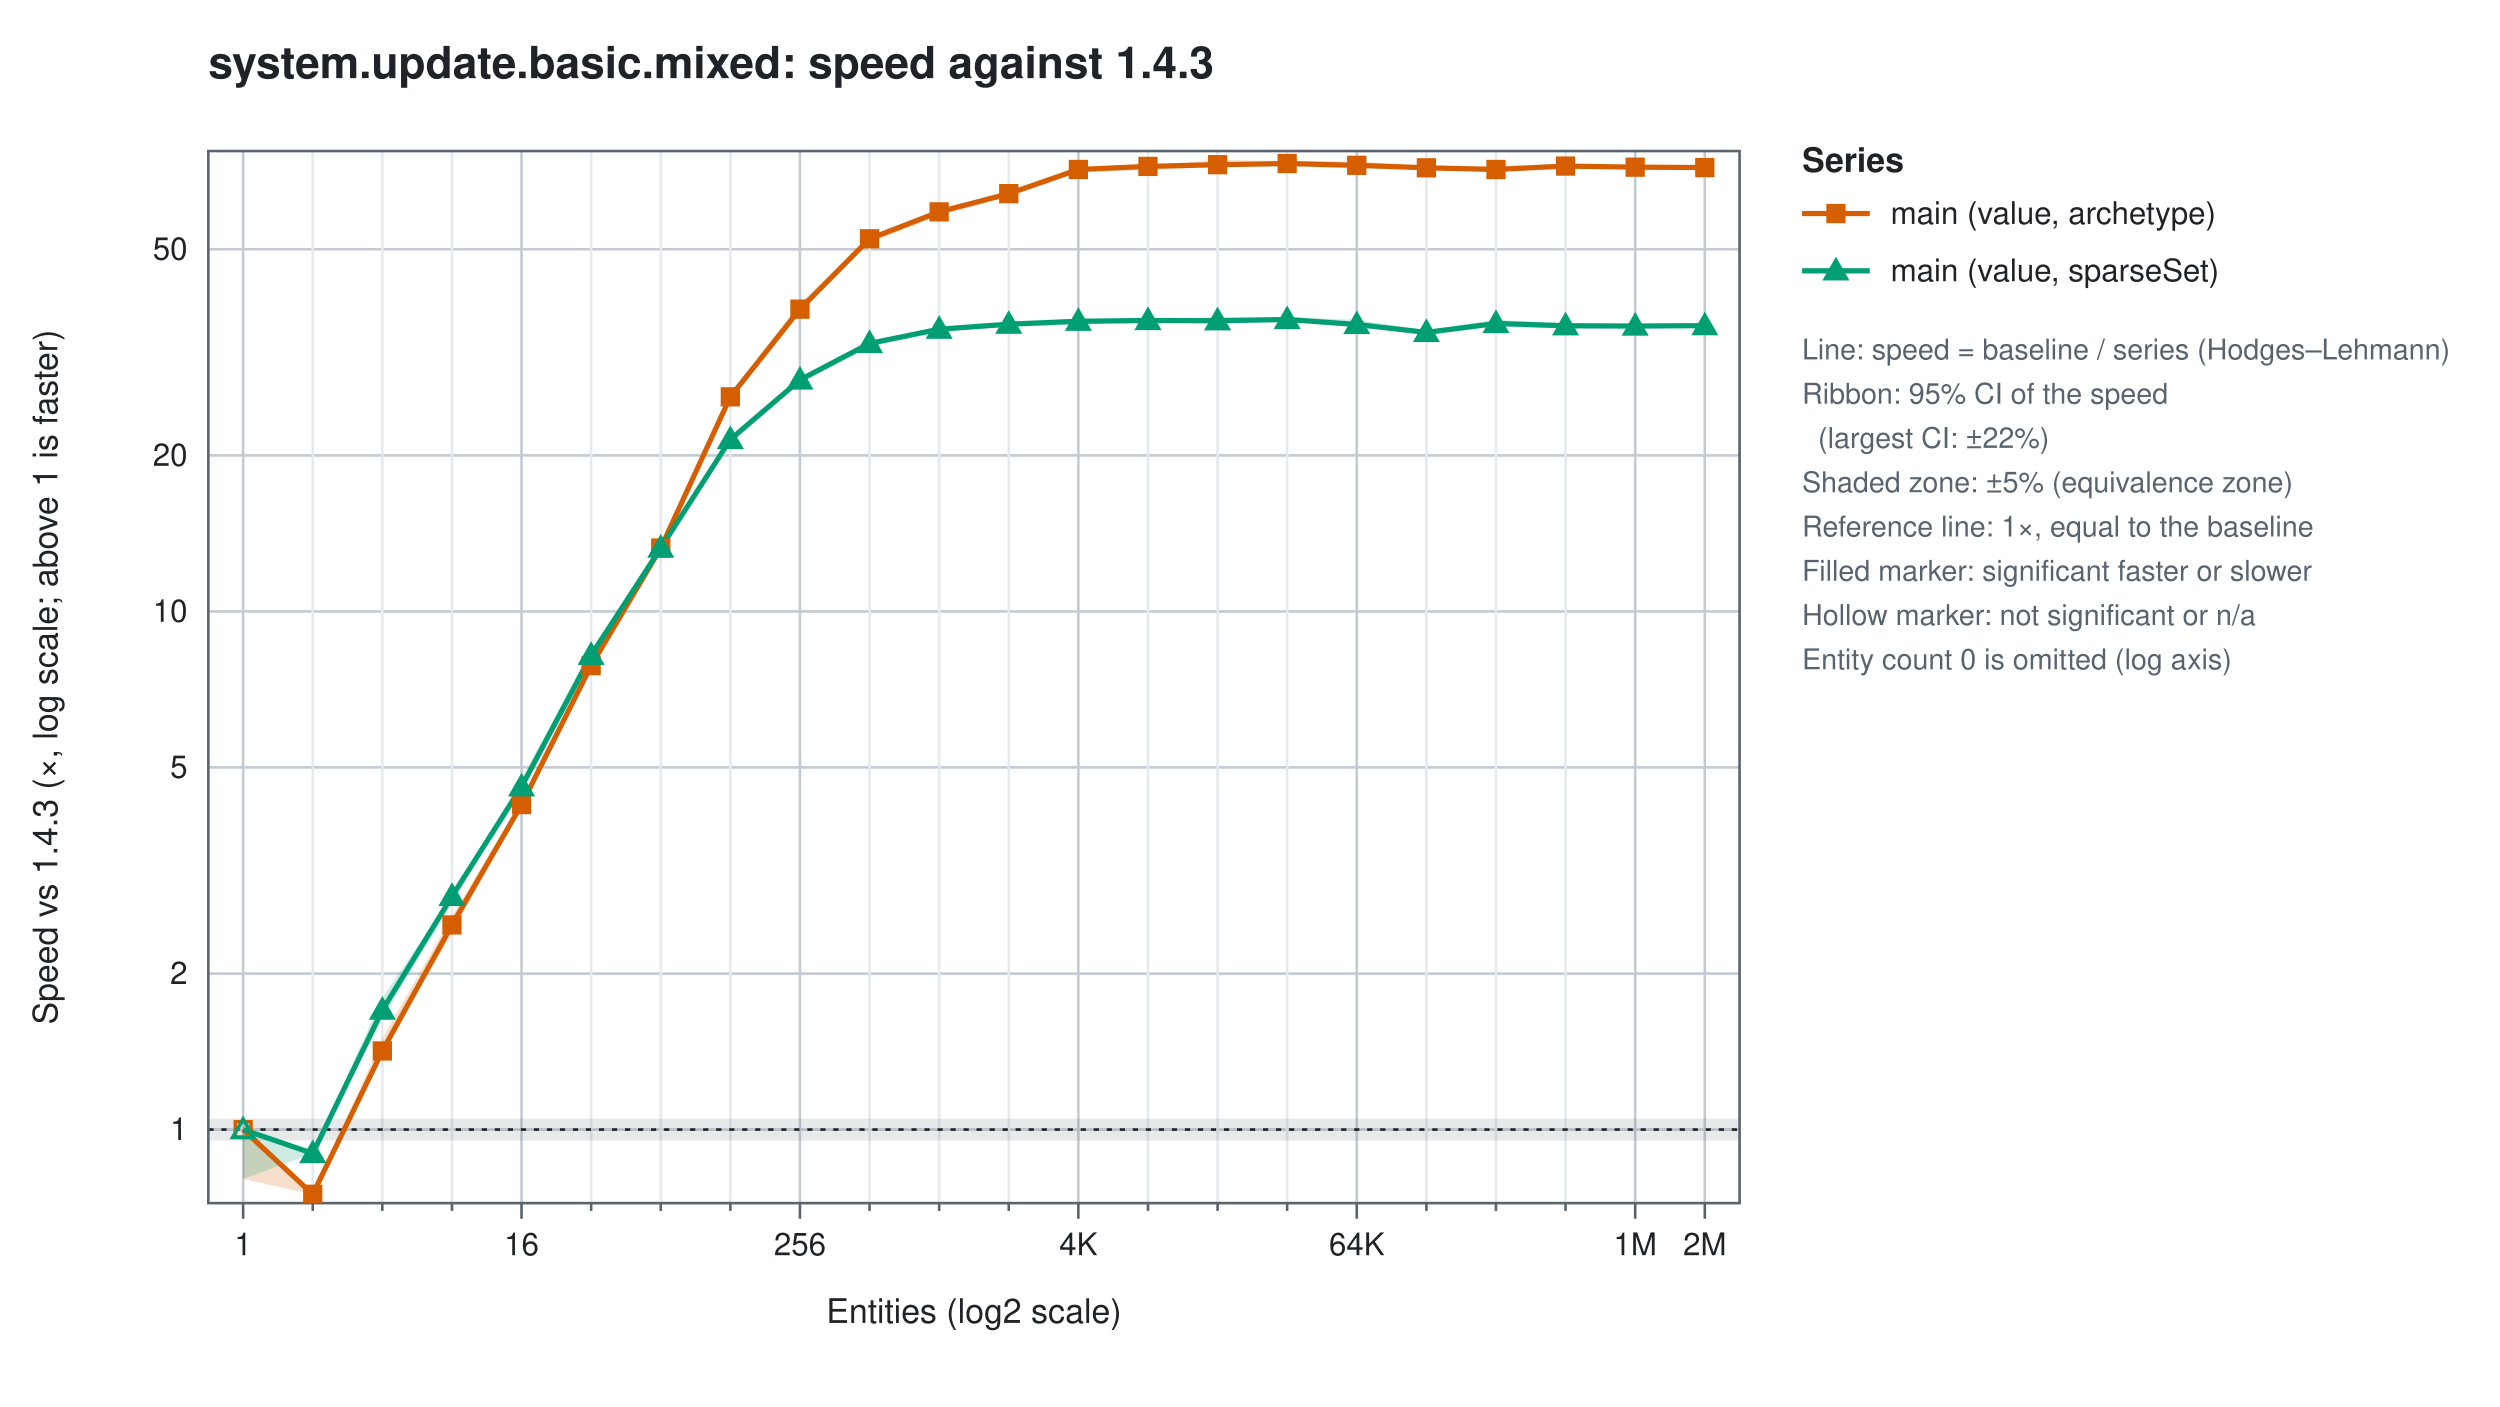
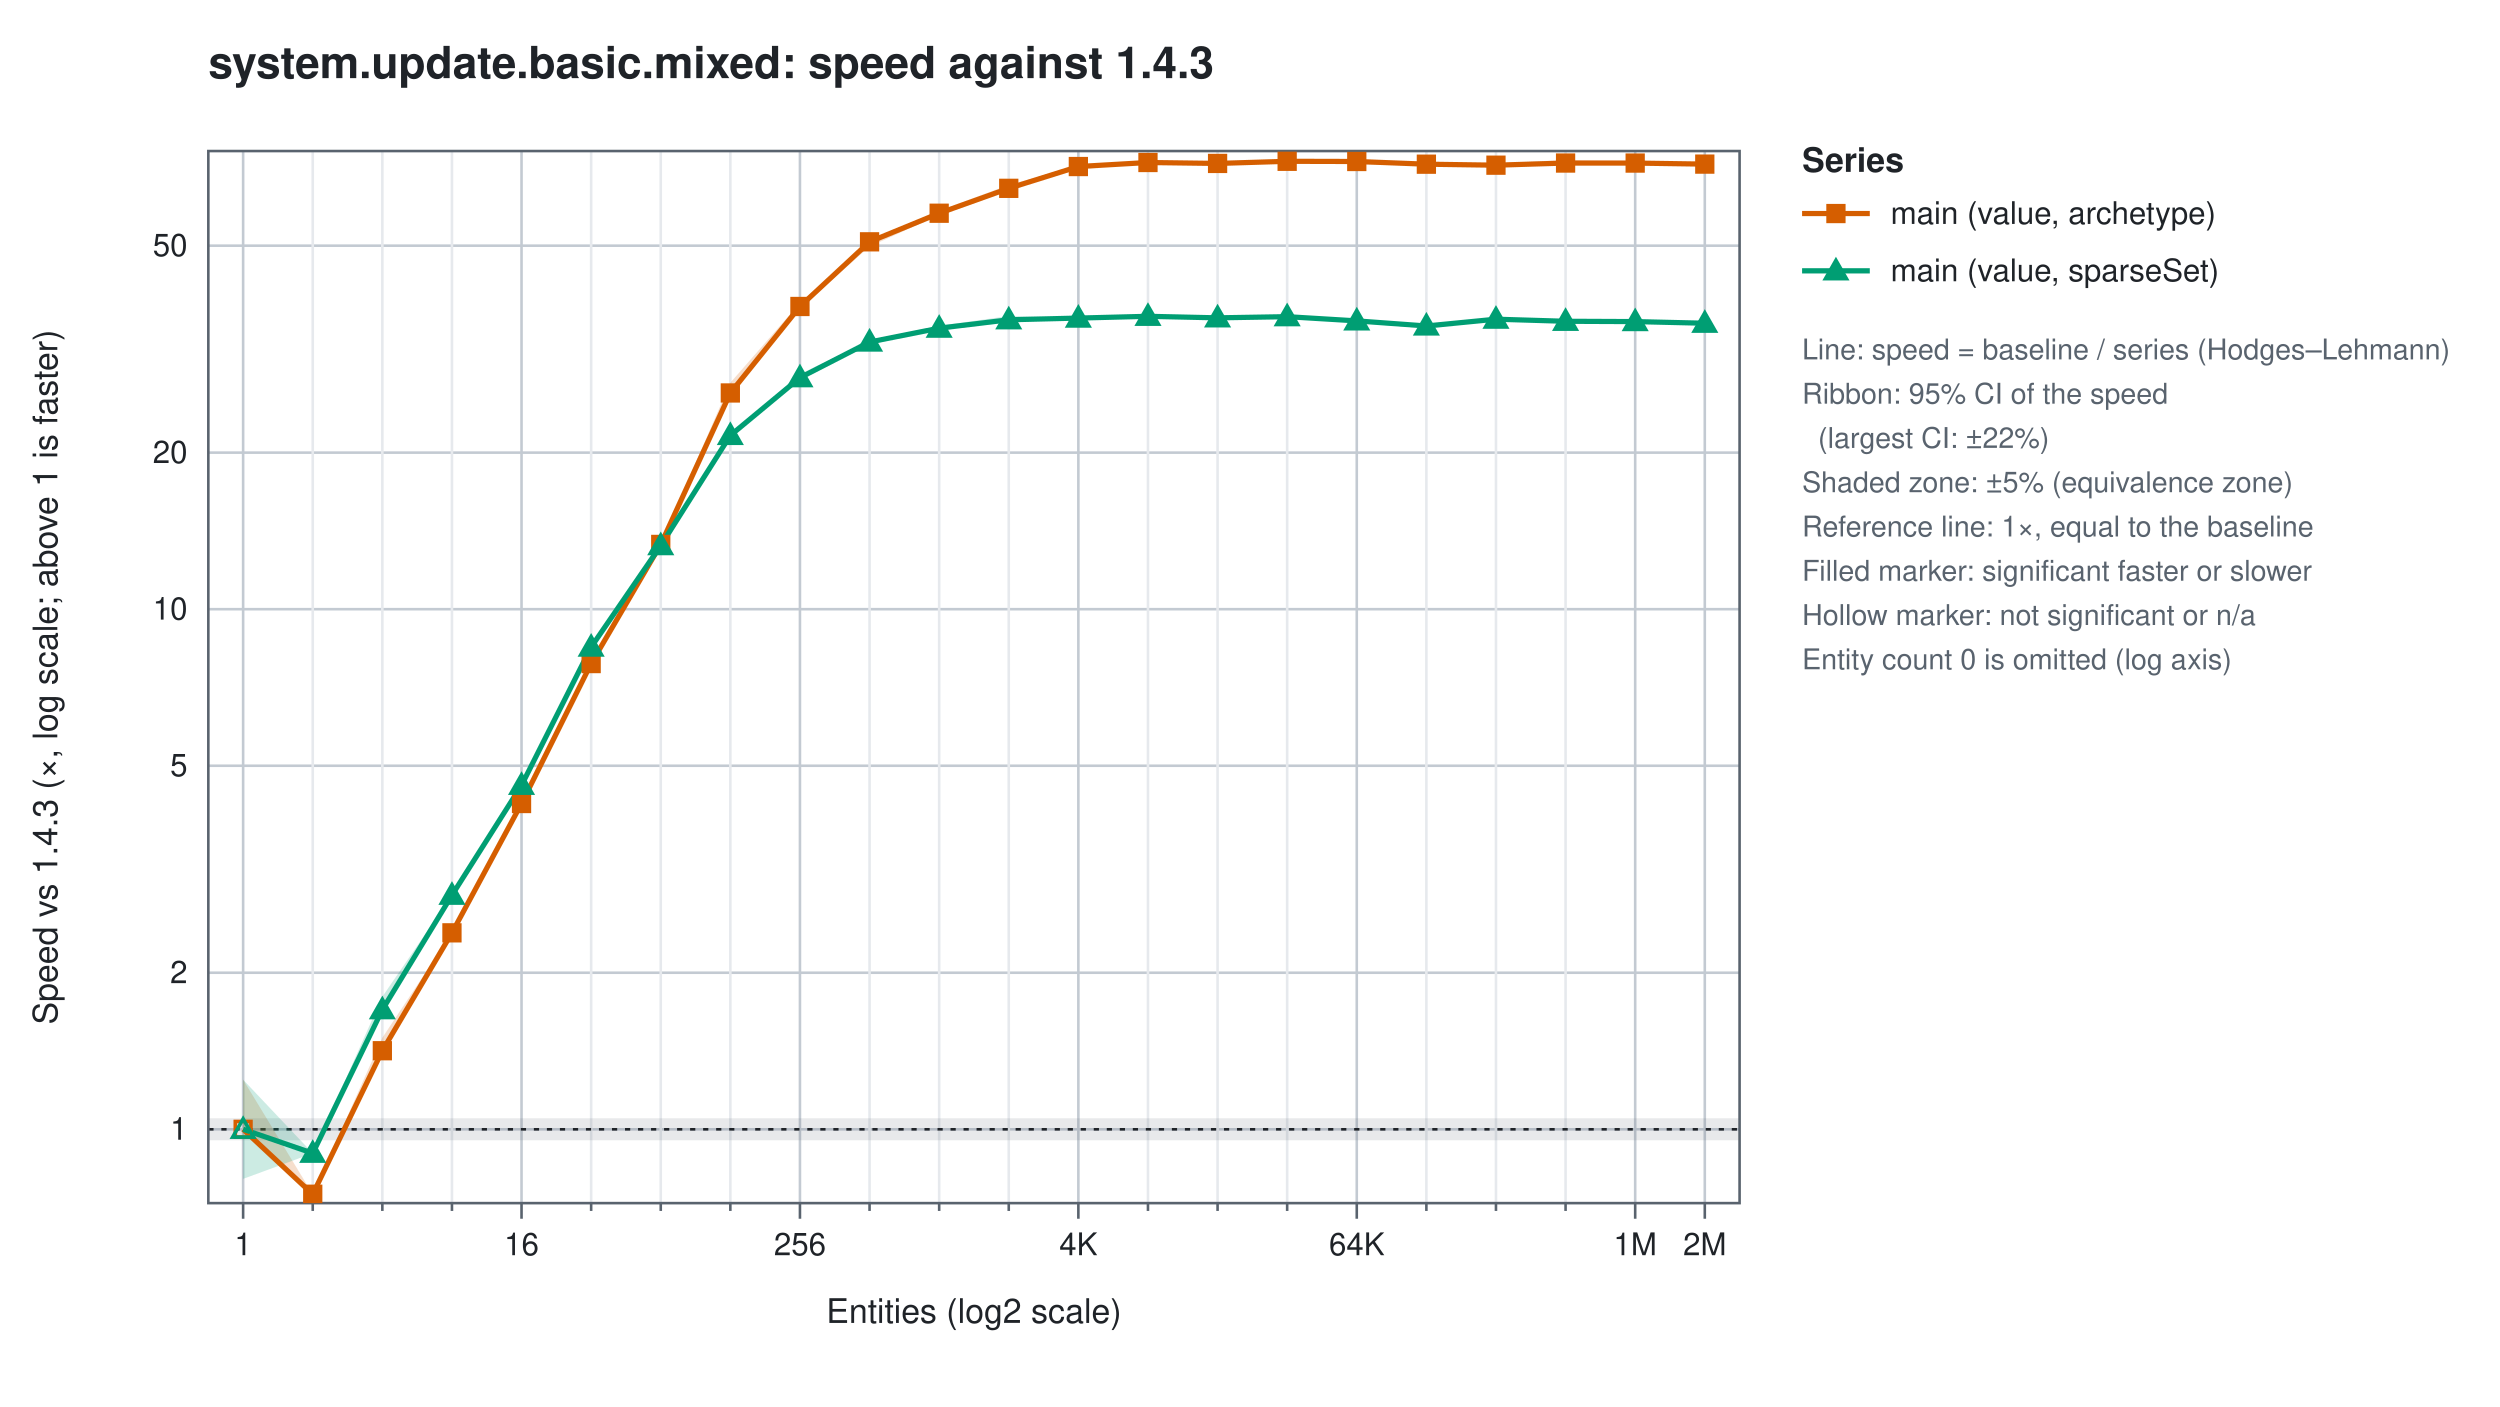
<svg xmlns="http://www.w3.org/2000/svg" viewBox="0 0 960 540" width="960" height="540" role="img" aria-label="system.update.basic.mixed: speed against 1.4.3">
  <style>
text{font-family:-apple-system,BlinkMacSystemFont,'Segoe UI',Helvetica,Arial,sans-serif;fill:#1f2328}
.title{font-size:17px;font-weight:600}.axis-title{font-size:13px}.tick{font-size:12px}.legend{font-size:12px}.legend-title{font-size:13px;font-weight:600}.note{font-size:11px;fill:#59636e}
.grid{stroke:#c3cad2;stroke-width:1}.minor{stroke:#e6e9ed;stroke-width:1}.axis{stroke:#59636e;stroke-width:1}.frame{fill:none;stroke:#59636e;stroke-width:1}
.line{fill:none;stroke:currentColor;stroke-width:2;stroke-linejoin:round}.baseline{stroke-dasharray:7 4}
.band{fill:currentColor;fill-opacity:.16;stroke:currentColor;stroke-opacity:.4;stroke-width:1;stroke-linejoin:round}.ribbon{fill:currentColor;fill-opacity:.2;stroke:none}.errbar{fill:none;stroke:currentColor;stroke-width:2.4;stroke-linecap:butt}
.zone{fill:#59636e;fill-opacity:.14;stroke:none}.ref{stroke:#1f2328;stroke-width:1;stroke-dasharray:2 3}
.marker{fill:currentColor;stroke:currentColor;stroke-width:1.4}.marker.hollow{fill:none}
.c0{color:#0072B2}
.c1{color:#D55E00}
.c2{color:#009E73}
.c3{color:#CC79A7}
.c4{color:#E69F00}
.c5{color:#56B4E9}
.c6{color:#6E6E6E}
.errbar.e0{color:#003959}
.errbar.e1{color:#6B2F00}
.errbar.e2{color:#004F3A}
.errbar.e3{color:#663D54}
.errbar.e4{color:#735000}
.errbar.e5{color:#2B5A75}
.errbar.e6{color:#373737}
@media (prefers-color-scheme: dark){
text{fill:#e6edf3}.note{fill:#9198a1}
.grid{stroke:#4a525c}.minor{stroke:#2d333b}.axis,.frame{stroke:#9198a1}.zone{fill:#9198a1}.ref{stroke:#e6edf3}
.c0{color:#5AB4F0}
.c1{color:#F28C42}
.c2{color:#2FD0A0}
.c3{color:#E69BC4}
.c4{color:#F2B83A}
.c5{color:#8FD0F5}
.c6{color:#B4B4B4}
.errbar.e0{color:#A4D6F7}
.errbar.e1{color:#F8C097}
.errbar.e2{color:#8DE5CB}
.errbar.e3{color:#F1C8DF}
.errbar.e4{color:#F8D893}
.errbar.e5{color:#C1E5FA}
.errbar.e6{color:#D6D6D6}
}
</style>
  <clipPath id="plot-area">
    <rect x="80" y="58" width="588" height="404" />
  </clipPath>
  <text class="title" x="80" y="30">system.update.basic.mixed: speed against 1.4.3</text>
-   <line class="grid" x1="80" x2="668" y1="433.75" y2="433.75" />
-   <text class="tick" text-anchor="end" x="72" y="437.75">1</text>
-   <line class="grid" x1="80" x2="668" y1="373.86" y2="373.86" />
-   <text class="tick" text-anchor="end" x="72" y="377.86">2</text>
-   <line class="grid" x1="80" x2="668" y1="294.68" y2="294.68" />
-   <text class="tick" text-anchor="end" x="72" y="298.68">5</text>
-   <line class="grid" x1="80" x2="668" y1="234.78" y2="234.78" />
-   <text class="tick" text-anchor="end" x="72" y="238.78">10</text>
-   <line class="grid" x1="80" x2="668" y1="174.89" y2="174.89" />
-   <text class="tick" text-anchor="end" x="72" y="178.89">20</text>
-   <line class="grid" x1="80" x2="668" y1="95.71" y2="95.71" />
-   <text class="tick" text-anchor="end" x="72" y="99.71">50</text>
+   <line class="grid" x1="80" x2="668" y1="433.65" y2="433.65" />
+   <text class="tick" text-anchor="end" x="72" y="437.65">1</text>
+   <line class="grid" x1="80" x2="668" y1="373.53" y2="373.53" />
+   <text class="tick" text-anchor="end" x="72" y="377.53">2</text>
+   <line class="grid" x1="80" x2="668" y1="294.05" y2="294.05" />
+   <text class="tick" text-anchor="end" x="72" y="298.05">5</text>
+   <line class="grid" x1="80" x2="668" y1="233.93" y2="233.93" />
+   <text class="tick" text-anchor="end" x="72" y="237.93">10</text>
+   <line class="grid" x1="80" x2="668" y1="173.81" y2="173.81" />
+   <text class="tick" text-anchor="end" x="72" y="177.81">20</text>
+   <line class="grid" x1="80" x2="668" y1="94.34" y2="94.34" />
+   <text class="tick" text-anchor="end" x="72" y="98.34">50</text>
  <line class="grid" x1="93.36" x2="93.36" y1="58" y2="462" />
  <line class="axis" x1="93.36" x2="93.36" y1="462" y2="468" />
  <text class="tick" text-anchor="middle" x="93.36" y="482">1</text>
  <line class="minor" x1="120.09" x2="120.09" y1="58" y2="462" />
  <line class="axis" x1="120.09" x2="120.09" y1="462" y2="465" />
  <line class="minor" x1="146.82" x2="146.82" y1="58" y2="462" />
  <line class="axis" x1="146.82" x2="146.82" y1="462" y2="465" />
  <line class="minor" x1="173.55" x2="173.55" y1="58" y2="462" />
  <line class="axis" x1="173.55" x2="173.55" y1="462" y2="465" />
  <line class="grid" x1="200.27" x2="200.27" y1="58" y2="462" />
  <line class="axis" x1="200.27" x2="200.27" y1="462" y2="468" />
  <text class="tick" text-anchor="middle" x="200.27" y="482">16</text>
  <line class="minor" x1="227" x2="227" y1="58" y2="462" />
  <line class="axis" x1="227" x2="227" y1="462" y2="465" />
  <line class="minor" x1="253.73" x2="253.73" y1="58" y2="462" />
  <line class="axis" x1="253.73" x2="253.73" y1="462" y2="465" />
  <line class="minor" x1="280.45" x2="280.45" y1="58" y2="462" />
  <line class="axis" x1="280.45" x2="280.45" y1="462" y2="465" />
  <line class="grid" x1="307.18" x2="307.18" y1="58" y2="462" />
  <line class="axis" x1="307.18" x2="307.18" y1="462" y2="468" />
  <text class="tick" text-anchor="middle" x="307.18" y="482">256</text>
  <line class="minor" x1="333.91" x2="333.91" y1="58" y2="462" />
  <line class="axis" x1="333.91" x2="333.91" y1="462" y2="465" />
  <line class="minor" x1="360.64" x2="360.64" y1="58" y2="462" />
  <line class="axis" x1="360.64" x2="360.64" y1="462" y2="465" />
  <line class="minor" x1="387.36" x2="387.36" y1="58" y2="462" />
  <line class="axis" x1="387.36" x2="387.36" y1="462" y2="465" />
  <line class="grid" x1="414.09" x2="414.09" y1="58" y2="462" />
  <line class="axis" x1="414.09" x2="414.09" y1="462" y2="468" />
  <text class="tick" text-anchor="middle" x="414.09" y="482">4K</text>
  <line class="minor" x1="440.82" x2="440.82" y1="58" y2="462" />
  <line class="axis" x1="440.82" x2="440.82" y1="462" y2="465" />
  <line class="minor" x1="467.55" x2="467.55" y1="58" y2="462" />
  <line class="axis" x1="467.55" x2="467.55" y1="462" y2="465" />
  <line class="minor" x1="494.27" x2="494.27" y1="58" y2="462" />
  <line class="axis" x1="494.27" x2="494.27" y1="462" y2="465" />
  <line class="grid" x1="521" x2="521" y1="58" y2="462" />
  <line class="axis" x1="521" x2="521" y1="462" y2="468" />
  <text class="tick" text-anchor="middle" x="521" y="482">64K</text>
  <line class="minor" x1="547.73" x2="547.73" y1="58" y2="462" />
  <line class="axis" x1="547.73" x2="547.73" y1="462" y2="465" />
  <line class="minor" x1="574.45" x2="574.45" y1="58" y2="462" />
  <line class="axis" x1="574.45" x2="574.45" y1="462" y2="465" />
  <line class="minor" x1="601.18" x2="601.18" y1="58" y2="462" />
  <line class="axis" x1="601.18" x2="601.18" y1="462" y2="465" />
  <line class="grid" x1="627.91" x2="627.91" y1="58" y2="462" />
  <line class="axis" x1="627.91" x2="627.91" y1="462" y2="468" />
  <text class="tick" text-anchor="middle" x="627.91" y="482">1M</text>
  <line class="grid" x1="654.64" x2="654.64" y1="58" y2="462" />
  <line class="axis" x1="654.64" x2="654.64" y1="462" y2="468" />
  <text class="tick" text-anchor="middle" x="654.64" y="482">2M</text>
-   <rect class="zone" x="80" y="429.54" width="588" height="8.43" />
-   <line class="ref" x1="80" x2="668" y1="433.75" y2="433.75" />
+   <rect class="zone" x="80" y="429.41" width="588" height="8.46" />
+   <line class="ref" x1="80" x2="668" y1="433.65" y2="433.65" />
  <rect class="frame" x="80" y="58" width="588" height="404" />
  <text class="axis-title" text-anchor="middle" x="374" y="508">Entities (log2 scale)</text>
  <text class="axis-title" text-anchor="middle" transform="translate(22 260) rotate(-90)">Speed vs 1.4.3 (×, log scale; above 1 is faster)</text>
  <g clip-path="url(#plot-area)">
-     <polygon class="ribbon c1" points="93.36,433.75 120.09,458.61 146.82,398.72 173.55,351.79 200.27,307.46 227,254.75 253.73,208.83 280.45,151.18 307.18,116.41 333.91,91.24 360.64,80.15 387.36,73.71 414.09,64.27 440.82,63.51 467.55,61.39 494.27,61.94 521,62 547.73,63.59 574.45,63.83 601.18,62.8 627.91,63.46 654.64,63.31 654.64,65.16 627.91,64.84 601.18,64.57 574.45,65.91 547.73,65.13 521,64.66 494.27,63.84 467.55,64.16 440.82,65.29 414.09,66.23 387.36,75.55 360.64,82.74 333.91,93.4 307.18,119.62 280.45,152.97 253.73,211.19 227,256.34 200.27,309.12 173.55,358.6 146.82,403.57 120.09,458.61 93.36,452.72" />
-     <polygon class="ribbon c2" points="93.36,433.75 120.09,442.72 146.82,383.03 173.55,344.14 200.27,299.11 227,249.28 253.73,210.45 280.45,167.92 307.18,144.48 333.91,130.91 360.64,125.88 387.36,123.56 414.09,122.53 440.82,122.56 467.55,121.71 494.27,121.69 521,122.87 547.73,126.74 574.45,122.81 601.18,124.12 627.91,124.58 654.64,124.11 654.64,125.77 627.91,125.99 601.18,126.21 574.45,125.44 547.73,128.22 521,125.76 494.27,123.44 467.55,124.22 440.82,124.04 414.09,124.66 387.36,125.49 360.64,127.39 333.91,133.13 307.18,146.86 280.45,169.79 253.73,212.11 227,255.58 200.27,302.15 173.55,346.99 146.82,391.13 120.09,442.93 93.36,452.72" />
-     <polyline class="line c1" points="93.36,433.75 120.09,458.61 146.82,403.57 173.55,355.17 200.27,308.96 227,255.58 253.73,210.45 280.45,152.38 307.18,118.71 333.91,91.69 360.64,81.36 387.36,74.36 414.09,65.08 440.82,63.9 467.55,63.24 494.27,62.79 521,63.48 547.73,64.44 574.45,65.08 601.18,63.77 627.91,64.19 654.64,64.34" />
-     <polyline class="line c2" points="93.36,433.75 120.09,442.93 146.82,387.89 173.55,344.2 200.27,302.15 227,251.63 253.73,210.45 280.45,168.76 307.18,145.9 333.91,131.87 360.64,126.41 387.36,124.49 414.09,123.36 440.82,123.06 467.55,123.16 494.27,122.69 521,124.59 547.73,127.66 574.45,124.21 601.18,125.09 627.91,125.2 654.64,125.05" />
-     <rect class="marker c1 hollow" x="90.36" y="430.75" width="6" height="6" />
-     <rect class="marker c1" x="117.09" y="455.61" width="6" height="6" />
-     <rect class="marker c1" x="143.82" y="400.57" width="6" height="6" />
-     <rect class="marker c1" x="170.55" y="352.17" width="6" height="6" />
-     <rect class="marker c1" x="197.27" y="305.96" width="6" height="6" />
-     <rect class="marker c1" x="224" y="252.58" width="6" height="6" />
-     <rect class="marker c1" x="250.73" y="207.45" width="6" height="6" />
-     <rect class="marker c1" x="277.45" y="149.38" width="6" height="6" />
-     <rect class="marker c1" x="304.18" y="115.71" width="6" height="6" />
-     <rect class="marker c1" x="330.91" y="88.69" width="6" height="6" />
-     <rect class="marker c1" x="357.64" y="78.36" width="6" height="6" />
-     <rect class="marker c1" x="384.36" y="71.36" width="6" height="6" />
-     <rect class="marker c1" x="411.09" y="62.08" width="6" height="6" />
-     <rect class="marker c1" x="437.82" y="60.9" width="6" height="6" />
-     <rect class="marker c1" x="464.55" y="60.24" width="6" height="6" />
-     <rect class="marker c1" x="491.27" y="59.79" width="6" height="6" />
-     <rect class="marker c1" x="518" y="60.48" width="6" height="6" />
-     <rect class="marker c1" x="544.73" y="61.44" width="6" height="6" />
-     <rect class="marker c1" x="571.45" y="62.08" width="6" height="6" />
-     <rect class="marker c1" x="598.18" y="60.77" width="6" height="6" />
-     <rect class="marker c1" x="624.91" y="61.19" width="6" height="6" />
-     <rect class="marker c1" x="651.64" y="61.34" width="6" height="6" />
-     <polygon class="marker c2 hollow" points="93.36,429.75 97.36,436.75 89.36,436.75" />
-     <polygon class="marker c2" points="120.09,438.93 124.09,445.93 116.09,445.93" />
-     <polygon class="marker c2" points="146.82,383.89 150.82,390.89 142.82,390.89" />
-     <polygon class="marker c2" points="173.55,340.2 177.55,347.2 169.55,347.2" />
-     <polygon class="marker c2" points="200.27,298.15 204.27,305.15 196.27,305.15" />
-     <polygon class="marker c2" points="227,247.63 231,254.63 223,254.63" />
-     <polygon class="marker c2" points="253.73,206.45 257.73,213.45 249.73,213.45" />
-     <polygon class="marker c2" points="280.45,164.76 284.45,171.76 276.45,171.76" />
-     <polygon class="marker c2" points="307.18,141.9 311.18,148.9 303.18,148.9" />
-     <polygon class="marker c2" points="333.91,127.87 337.91,134.87 329.91,134.87" />
-     <polygon class="marker c2" points="360.64,122.41 364.64,129.41 356.64,129.41" />
-     <polygon class="marker c2" points="387.36,120.49 391.36,127.49 383.36,127.49" />
-     <polygon class="marker c2" points="414.09,119.36 418.09,126.36 410.09,126.36" />
-     <polygon class="marker c2" points="440.82,119.06 444.82,126.06 436.82,126.06" />
-     <polygon class="marker c2" points="467.55,119.16 471.55,126.16 463.55,126.16" />
-     <polygon class="marker c2" points="494.27,118.69 498.27,125.69 490.27,125.69" />
-     <polygon class="marker c2" points="521,120.59 525,127.59 517,127.59" />
-     <polygon class="marker c2" points="547.73,123.66 551.73,130.66 543.73,130.66" />
-     <polygon class="marker c2" points="574.45,120.21 578.45,127.21 570.45,127.21" />
-     <polygon class="marker c2" points="601.18,121.09 605.18,128.09 597.18,128.09" />
-     <polygon class="marker c2" points="627.91,121.2 631.91,128.2 623.91,128.2" />
-     <polygon class="marker c2" points="654.64,121.05 658.64,128.05 650.64,128.05" />
+     <polygon class="ribbon c1" points="93.36,414.6 120.09,458.6 146.82,398.48 173.55,358.14 200.27,308.39 227,254.81 253.73,208.6 280.45,146.98 307.18,116.34 333.91,92.53 360.64,81 387.36,70.97 414.09,63.72 440.82,61.76 467.55,62.04 494.27,61.41 521,61.53 547.73,62.24 574.45,62.81 601.18,61.4 627.91,61.97 654.64,62.44 654.64,63.6 627.91,63.35 601.18,63.23 574.45,64.16 547.73,63.54 521,63.11 494.27,62.45 467.55,63.33 440.82,62.92 414.09,64.25 387.36,73.11 360.64,82.5 333.91,94.69 307.18,118.34 280.45,151.49 253.73,209.86 227,255.57 200.27,310.15 173.55,358.37 146.82,403.48 120.09,458.6 93.36,433.65" />
+     <polygon class="ribbon c2" points="93.36,414.6 120.09,442.85 146.82,382.73 173.55,343.7 200.27,300.05 227,248.48 253.73,208.73 280.45,166.82 307.18,143.69 333.91,130.76 360.64,125.09 387.36,121.36 414.09,121.95 440.82,120.89 467.55,121.62 494.27,121.09 521,122.79 547.73,124.65 574.45,121.86 601.18,122.75 627.91,122.97 654.64,123.82 654.64,124.65 627.91,124.13 601.18,124.03 574.45,123.02 547.73,125.99 521,124.03 494.27,122.05 467.55,122.55 440.82,121.93 414.09,122.42 387.36,123.81 360.64,126.64 333.91,132.29 307.18,145.63 280.45,167.53 253.73,211.18 227,250.01 200.27,301.63 173.55,343.95 146.82,387.73 120.09,442.85 93.36,452.69" />
+     <polyline class="line c1" points="93.36,433.65 120.09,458.6 146.82,403.48 173.55,358.21 200.27,308.55 227,254.81 253.73,209.06 280.45,150.9 307.18,117.69 333.91,92.86 360.64,81.88 387.36,72.32 414.09,63.95 440.82,62.4 467.55,62.76 494.27,61.94 521,62.01 547.73,63.05 574.45,63.43 601.18,62.61 627.91,62.62 654.64,63.02" />
+     <polyline class="line c2" points="93.36,433.65 120.09,442.85 146.82,387.73 173.55,343.76 200.27,301.55 227,248.48 253.73,209.51 280.45,167.21 307.18,145.03 333.91,131.33 360.64,126.02 387.36,122.8 414.09,122.14 440.82,121.46 467.55,122.05 494.27,121.6 521,123.22 547.73,125.18 574.45,122.57 601.18,123.37 627.91,123.49 654.64,124.12" />
+     <rect class="marker c1 hollow" x="90.36" y="430.65" width="6" height="6" />
+     <rect class="marker c1" x="117.09" y="455.6" width="6" height="6" />
+     <rect class="marker c1" x="143.82" y="400.48" width="6" height="6" />
+     <rect class="marker c1" x="170.55" y="355.21" width="6" height="6" />
+     <rect class="marker c1" x="197.27" y="305.55" width="6" height="6" />
+     <rect class="marker c1" x="224" y="251.81" width="6" height="6" />
+     <rect class="marker c1" x="250.73" y="206.06" width="6" height="6" />
+     <rect class="marker c1" x="277.45" y="147.9" width="6" height="6" />
+     <rect class="marker c1" x="304.18" y="114.69" width="6" height="6" />
+     <rect class="marker c1" x="330.91" y="89.86" width="6" height="6" />
+     <rect class="marker c1" x="357.64" y="78.88" width="6" height="6" />
+     <rect class="marker c1" x="384.36" y="69.32" width="6" height="6" />
+     <rect class="marker c1" x="411.09" y="60.95" width="6" height="6" />
+     <rect class="marker c1" x="437.82" y="59.4" width="6" height="6" />
+     <rect class="marker c1" x="464.55" y="59.76" width="6" height="6" />
+     <rect class="marker c1" x="491.27" y="58.94" width="6" height="6" />
+     <rect class="marker c1" x="518" y="59.01" width="6" height="6" />
+     <rect class="marker c1" x="544.73" y="60.05" width="6" height="6" />
+     <rect class="marker c1" x="571.45" y="60.43" width="6" height="6" />
+     <rect class="marker c1" x="598.18" y="59.61" width="6" height="6" />
+     <rect class="marker c1" x="624.91" y="59.62" width="6" height="6" />
+     <rect class="marker c1" x="651.64" y="60.02" width="6" height="6" />
+     <polygon class="marker c2 hollow" points="93.36,429.65 97.36,436.65 89.36,436.65" />
+     <polygon class="marker c2" points="120.09,438.85 124.09,445.85 116.09,445.85" />
+     <polygon class="marker c2" points="146.82,383.73 150.82,390.73 142.82,390.73" />
+     <polygon class="marker c2" points="173.55,339.76 177.55,346.76 169.55,346.76" />
+     <polygon class="marker c2" points="200.27,297.55 204.27,304.55 196.27,304.55" />
+     <polygon class="marker c2" points="227,244.48 231,251.48 223,251.48" />
+     <polygon class="marker c2" points="253.73,205.51 257.73,212.51 249.73,212.51" />
+     <polygon class="marker c2" points="280.45,163.21 284.45,170.21 276.45,170.21" />
+     <polygon class="marker c2" points="307.18,141.03 311.18,148.03 303.18,148.03" />
+     <polygon class="marker c2" points="333.91,127.33 337.91,134.33 329.91,134.33" />
+     <polygon class="marker c2" points="360.64,122.02 364.64,129.02 356.64,129.02" />
+     <polygon class="marker c2" points="387.36,118.8 391.36,125.8 383.36,125.8" />
+     <polygon class="marker c2" points="414.09,118.14 418.09,125.14 410.09,125.14" />
+     <polygon class="marker c2" points="440.82,117.46 444.82,124.46 436.82,124.46" />
+     <polygon class="marker c2" points="467.55,118.05 471.55,125.05 463.55,125.05" />
+     <polygon class="marker c2" points="494.27,117.6 498.27,124.6 490.27,124.6" />
+     <polygon class="marker c2" points="521,119.22 525,126.22 517,126.22" />
+     <polygon class="marker c2" points="547.73,121.18 551.73,128.18 543.73,128.18" />
+     <polygon class="marker c2" points="574.45,118.57 578.45,125.57 570.45,125.57" />
+     <polygon class="marker c2" points="601.18,119.37 605.18,126.37 597.18,126.37" />
+     <polygon class="marker c2" points="627.91,119.49 631.91,126.49 623.91,126.49" />
+     <polygon class="marker c2" points="654.64,120.12 658.64,127.12 650.64,127.12" />
  </g>
  <text class="legend-title" x="692" y="66">Series</text>
  <line class="line c1" x1="692" x2="718" y1="82" y2="82" />
  <rect class="marker c1" x="702" y="79" width="6" height="6" />
  <text class="legend" x="726" y="86">main (value, archetype)</text>
  <line class="line c2" x1="692" x2="718" y1="104" y2="104" />
  <polygon class="marker c2" points="705,100 709,107 701,107" />
  <text class="legend" x="726" y="108">main (value, sparseSet)</text>
  <text class="note" x="692" y="138" xml:space="preserve">Line: speed = baseline / series (Hodges–Lehmann)</text>
  <text class="note" x="692" y="155" xml:space="preserve">Ribbon: 95% CI of the speed</text>
  <text class="note" x="692" y="172" xml:space="preserve">  (largest CI: ±22%)</text>
  <text class="note" x="692" y="189" xml:space="preserve">Shaded zone: ±5% (equivalence zone)</text>
  <text class="note" x="692" y="206" xml:space="preserve">Reference line: 1×, equal to the baseline</text>
  <text class="note" x="692" y="223" xml:space="preserve">Filled marker: significant faster or slower</text>
  <text class="note" x="692" y="240" xml:space="preserve">Hollow marker: not significant or n/a</text>
  <text class="note" x="692" y="257" xml:space="preserve">Entity count 0 is omitted (log axis)</text>
</svg>
